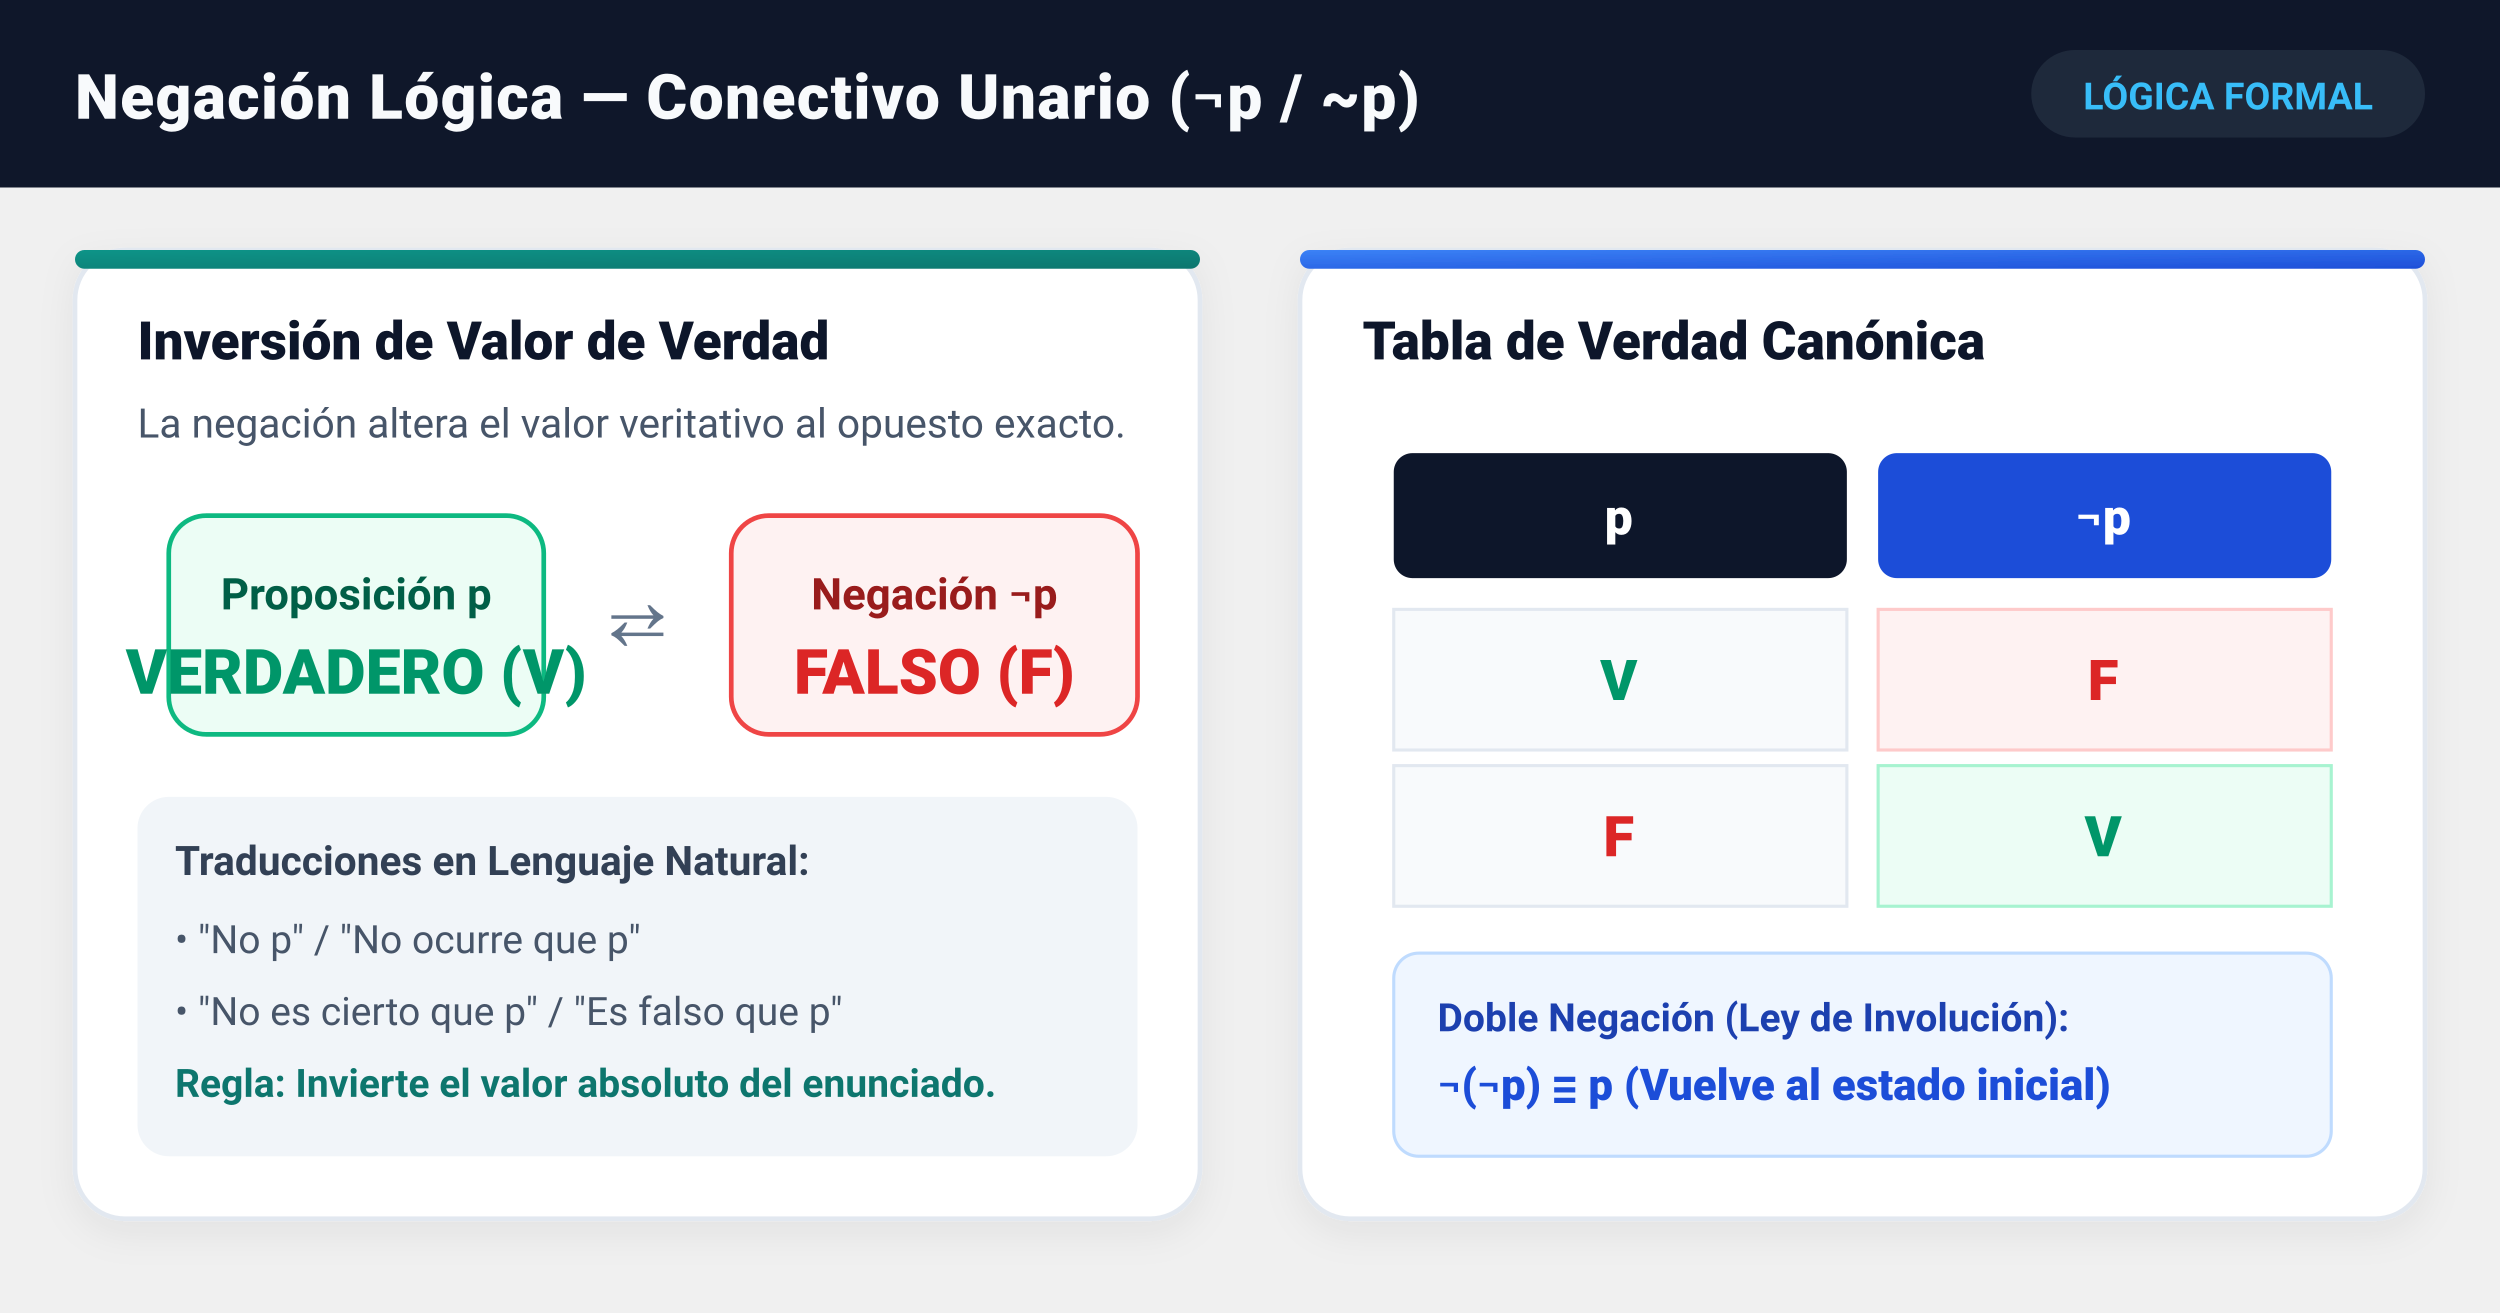
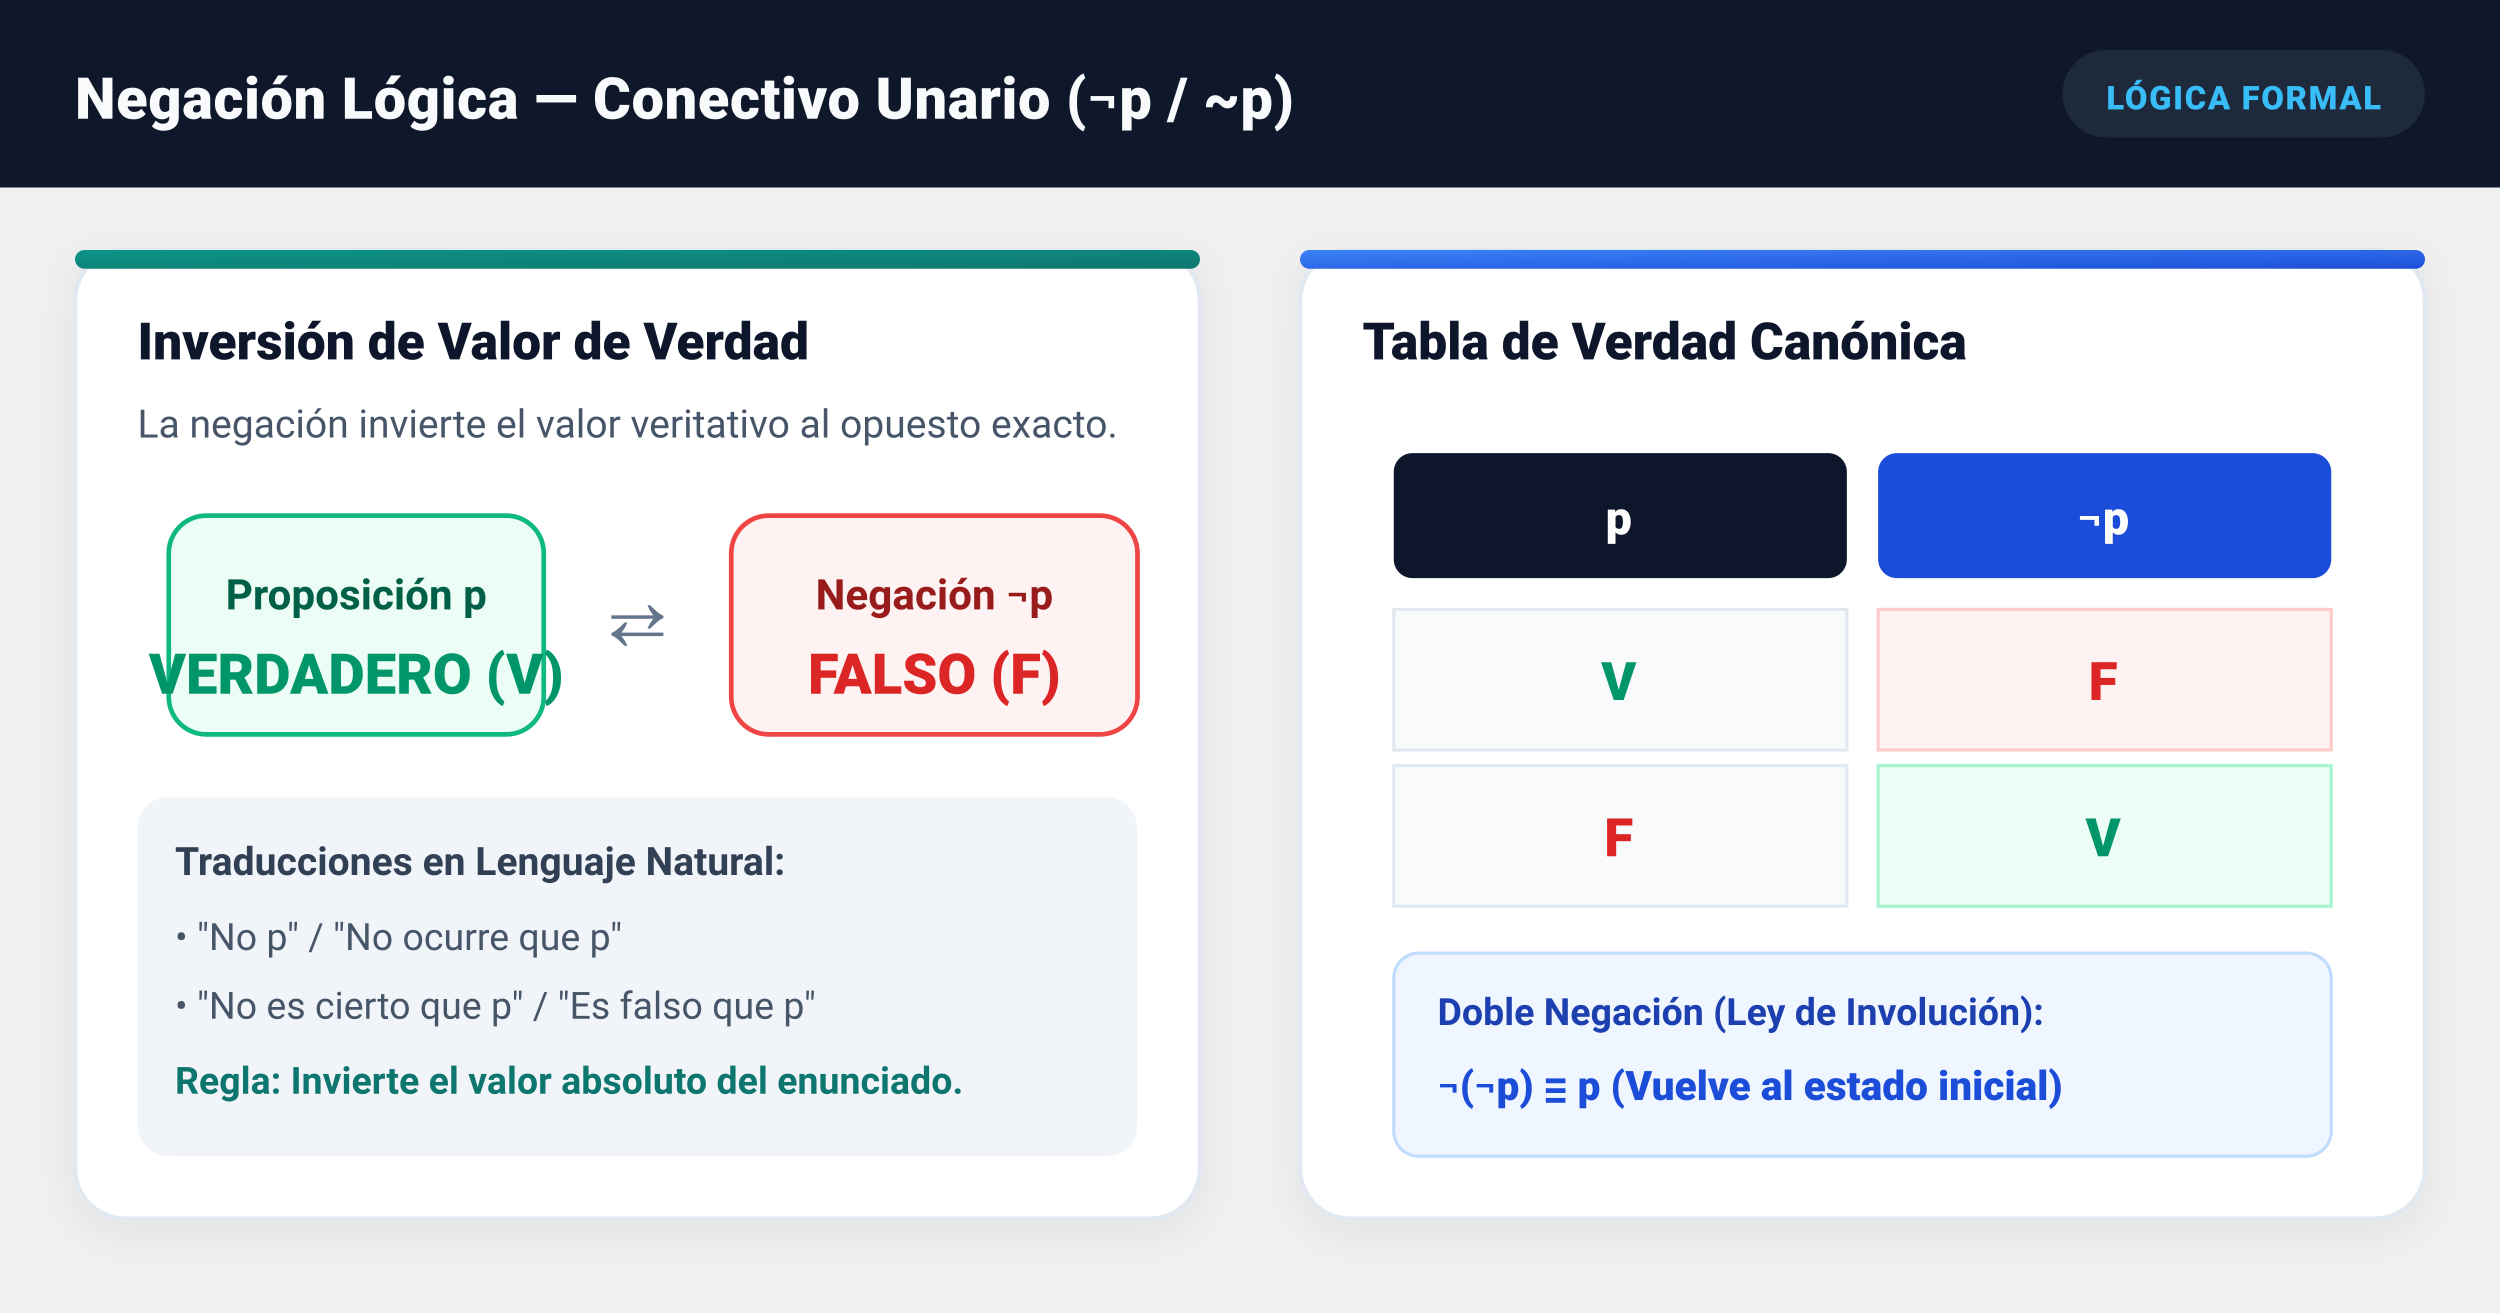
<svg xmlns="http://www.w3.org/2000/svg" viewBox="0 0 800 420" width="100%" height="100%" style="background:#f8fafc; font-family:system-ui,-apple-system,'Segoe UI',Roboto,Helvetica,Arial,sans-serif;">
  <defs>
    <filter id="shadow" x="-5%" y="-5%" width="110%" height="115%" filterUnits="userSpaceOnUse">
      <feDropShadow dx="0" dy="4" stdDeviation="6" flood-color="#0f172a" flood-opacity="0.06" />
    </filter>
    <linearGradient id="grad-teal" x1="0%" y1="0%" x2="100%" y2="100%">
      <stop offset="0%" stop-color="#0d9488" />
      <stop offset="100%" stop-color="#0f766e" />
    </linearGradient>
    <linearGradient id="grad-blue" x1="0%" y1="0%" x2="100%" y2="100%">
      <stop offset="0%" stop-color="#3b82f6" />
      <stop offset="100%" stop-color="#1d4ed8" />
    </linearGradient>
    <linearGradient id="grad-indigo" x1="0%" y1="0%" x2="100%" y2="100%">
      <stop offset="0%" stop-color="#6366f1" />
      <stop offset="100%" stop-color="#4338ca" />
    </linearGradient>
    <linearGradient id="grad-purple" x1="0%" y1="0%" x2="100%" y2="100%">
      <stop offset="0%" stop-color="#a855f7" />
      <stop offset="100%" stop-color="#7e22ce" />
    </linearGradient>
    <linearGradient id="grad-amber" x1="0%" y1="0%" x2="100%" y2="100%">
      <stop offset="0%" stop-color="#f59e0b" />
      <stop offset="100%" stop-color="#b45309" />
    </linearGradient>
    <linearGradient id="grad-rose" x1="0%" y1="0%" x2="100%" y2="100%">
      <stop offset="0%" stop-color="#f43f5e" />
      <stop offset="100%" stop-color="#be123c" />
    </linearGradient>
  </defs>
  <rect x="0" y="0" width="800" height="60" fill="#0f172a" />
-   <text x="24" y="38" fill="#f8fafc" font-size="20" font-weight="800" letter-spacing="0.02em">Negación Lógica — Conectivo Unario (¬p / ~p)</text>
-   <rect x="650" y="16" width="126" height="28" rx="14" fill="#1e293b" />
-   <text x="713" y="35" fill="#38bdf8" font-size="12" font-weight="700" text-anchor="middle">LÓGICA FORMAL</text>
+   <text x="24" y="38" fill="#f8fafc" font-size="18.5" font-weight="800" letter-spacing="0.01em">Negación Lógica — Conectivo Unario (¬p / ~p)</text>
+   <rect x="660" y="16" width="116" height="28" rx="14" fill="#1e293b" />
+   <text x="718" y="35" fill="#38bdf8" font-size="10.5" font-weight="800" text-anchor="middle" letter-spacing="0.05em">LÓGICA FORMAL</text>
  <g filter="url(#shadow)">
    <rect x="24" y="80" width="360" height="310" rx="16" fill="#ffffff" stroke="#e2e8f0" stroke-width="1.5" />
    <rect x="24" y="80" width="360" height="6" fill="url(#grad-teal)" rx="3" />
-     <text x="44" y="115" fill="#0f172a" font-size="17" font-weight="800">Inversión de Valor de Verdad</text>
-     <text x="44" y="140" fill="#475569" font-size="13">La negación altera el valor veritativo al opuesto exacto.</text>
+     <text x="44" y="115" fill="#0f172a" font-size="16.5" font-weight="800">Inversión de Valor de Verdad</text>
+     <text x="44" y="140" fill="#475569" font-size="12.5">La negación invierte el valor veritativo al opuesto exacto.</text>
    <rect x="54" y="165" width="120" height="70" rx="12" fill="#ecfdf5" stroke="#10b981" stroke-width="1.5" />
-     <text x="114" y="195" fill="#065f46" font-size="14" font-weight="700" text-anchor="middle">Proposición p</text>
-     <text x="114" y="222" fill="#059669" font-size="20" font-weight="800" text-anchor="middle">VERDADERO (V)</text>
+     <text x="114" y="195" fill="#065f46" font-size="13.5" font-weight="700" text-anchor="middle">Proposición p</text>
+     <text x="114" y="222" fill="#059669" font-size="18" font-weight="800" text-anchor="middle">VERDADERO (V)</text>
    <text x="204" y="208" fill="#64748b" font-size="22" font-weight="900" text-anchor="middle">⇄</text>
    <rect x="234" y="165" width="130" height="70" rx="12" fill="#fef2f2" stroke="#ef4444" stroke-width="1.5" />
-     <text x="299" y="195" fill="#991b1b" font-size="14" font-weight="700" text-anchor="middle">Negación ¬p</text>
-     <text x="299" y="222" fill="#dc2626" font-size="20" font-weight="800" text-anchor="middle">FALSO (F)</text>
+     <text x="299" y="195" fill="#991b1b" font-size="13.5" font-weight="700" text-anchor="middle">Negación ¬p</text>
+     <text x="299" y="222" fill="#dc2626" font-size="18" font-weight="800" text-anchor="middle">FALSO (F)</text>
    <rect x="44" y="255" width="320" height="115" rx="10" fill="#f1f5f9" />
-     <text x="56" y="280" fill="#334155" font-size="13" font-weight="700">Traducciones en Lenguaje Natural:</text>
-     <text x="56" y="305" fill="#475569" font-size="12.5">• "No p" / "No ocurre que p"</text>
-     <text x="56" y="328" fill="#475569" font-size="12.5">• "No es cierto que p" / "Es falso que p"</text>
-     <text x="56" y="351" fill="#0f766e" font-size="12.5" font-weight="700">Regla: Invierte el valor absoluto del enunciado.</text>
+     <text x="56" y="280" fill="#334155" font-size="12.5" font-weight="700">Traducciones en Lenguaje Natural:</text>
+     <text x="56" y="304" fill="#475569" font-size="12">• "No p" / "No ocurre que p"</text>
+     <text x="56" y="326" fill="#475569" font-size="12">• "No es cierto que p" / "Es falso que p"</text>
+     <text x="56" y="350" fill="#0f766e" font-size="12" font-weight="700">Regla: Invierte el valor absoluto del enunciado.</text>
  </g>
  <g filter="url(#shadow)">
    <rect x="416" y="80" width="360" height="310" rx="16" fill="#ffffff" stroke="#e2e8f0" stroke-width="1.5" />
    <rect x="416" y="80" width="360" height="6" fill="url(#grad-blue)" rx="3" />
-     <text x="436" y="115" fill="#0f172a" font-size="17" font-weight="800">Tabla de Verdad Canónica</text>
+     <text x="436" y="115" fill="#0f172a" font-size="16.5" font-weight="800">Tabla de Verdad Canónica</text>
    <rect x="446" y="145" width="145" height="40" fill="#0f172a" rx="6" />
-     <text x="518" y="171" fill="#ffffff" font-size="16" font-weight="800" text-anchor="middle">p</text>
+     <text x="518" y="171" fill="#ffffff" font-size="15" font-weight="800" text-anchor="middle">p</text>
    <rect x="601" y="145" width="145" height="40" fill="#1d4ed8" rx="6" />
-     <text x="673" y="171" fill="#ffffff" font-size="16" font-weight="800" text-anchor="middle">¬p</text>
+     <text x="673" y="171" fill="#ffffff" font-size="15" font-weight="800" text-anchor="middle">¬p</text>
    <rect x="446" y="195" width="145" height="45" fill="#f8fafc" stroke="#e2e8f0" />
-     <text x="518" y="224" fill="#059669" font-size="18" font-weight="800" text-anchor="middle">V</text>
+     <text x="518" y="224" fill="#059669" font-size="17" font-weight="800" text-anchor="middle">V</text>
    <rect x="601" y="195" width="145" height="45" fill="#fef2f2" stroke="#fecaca" />
-     <text x="673" y="224" fill="#dc2626" font-size="18" font-weight="800" text-anchor="middle">F</text>
+     <text x="673" y="224" fill="#dc2626" font-size="17" font-weight="800" text-anchor="middle">F</text>
    <rect x="446" y="245" width="145" height="45" fill="#f8fafc" stroke="#e2e8f0" />
-     <text x="518" y="274" fill="#dc2626" font-size="18" font-weight="800" text-anchor="middle">F</text>
+     <text x="518" y="274" fill="#dc2626" font-size="17" font-weight="800" text-anchor="middle">F</text>
    <rect x="601" y="245" width="145" height="45" fill="#ecfdf5" stroke="#a7f3d0" />
-     <text x="673" y="274" fill="#059669" font-size="18" font-weight="800" text-anchor="middle">V</text>
+     <text x="673" y="274" fill="#059669" font-size="17" font-weight="800" text-anchor="middle">V</text>
    <rect x="446" y="305" width="300" height="65" rx="8" fill="#eff6ff" stroke="#bfdbfe" />
-     <text x="460" y="330" fill="#1e40af" font-size="12.5" font-weight="700">Doble Negación (Ley de Involución):</text>
-     <text x="460" y="352" fill="#1d4ed8" font-size="14" font-weight="800">¬(¬p) ≡ p   (Vuelve al estado inicial)</text>
+     <text x="460" y="328" fill="#1e40af" font-size="12" font-weight="700">Doble Negación (Ley de Involución):</text>
+     <text x="460" y="352" fill="#1d4ed8" font-size="13" font-weight="800">¬(¬p) ≡ p (Vuelve al estado inicial)</text>
  </g>
</svg>
